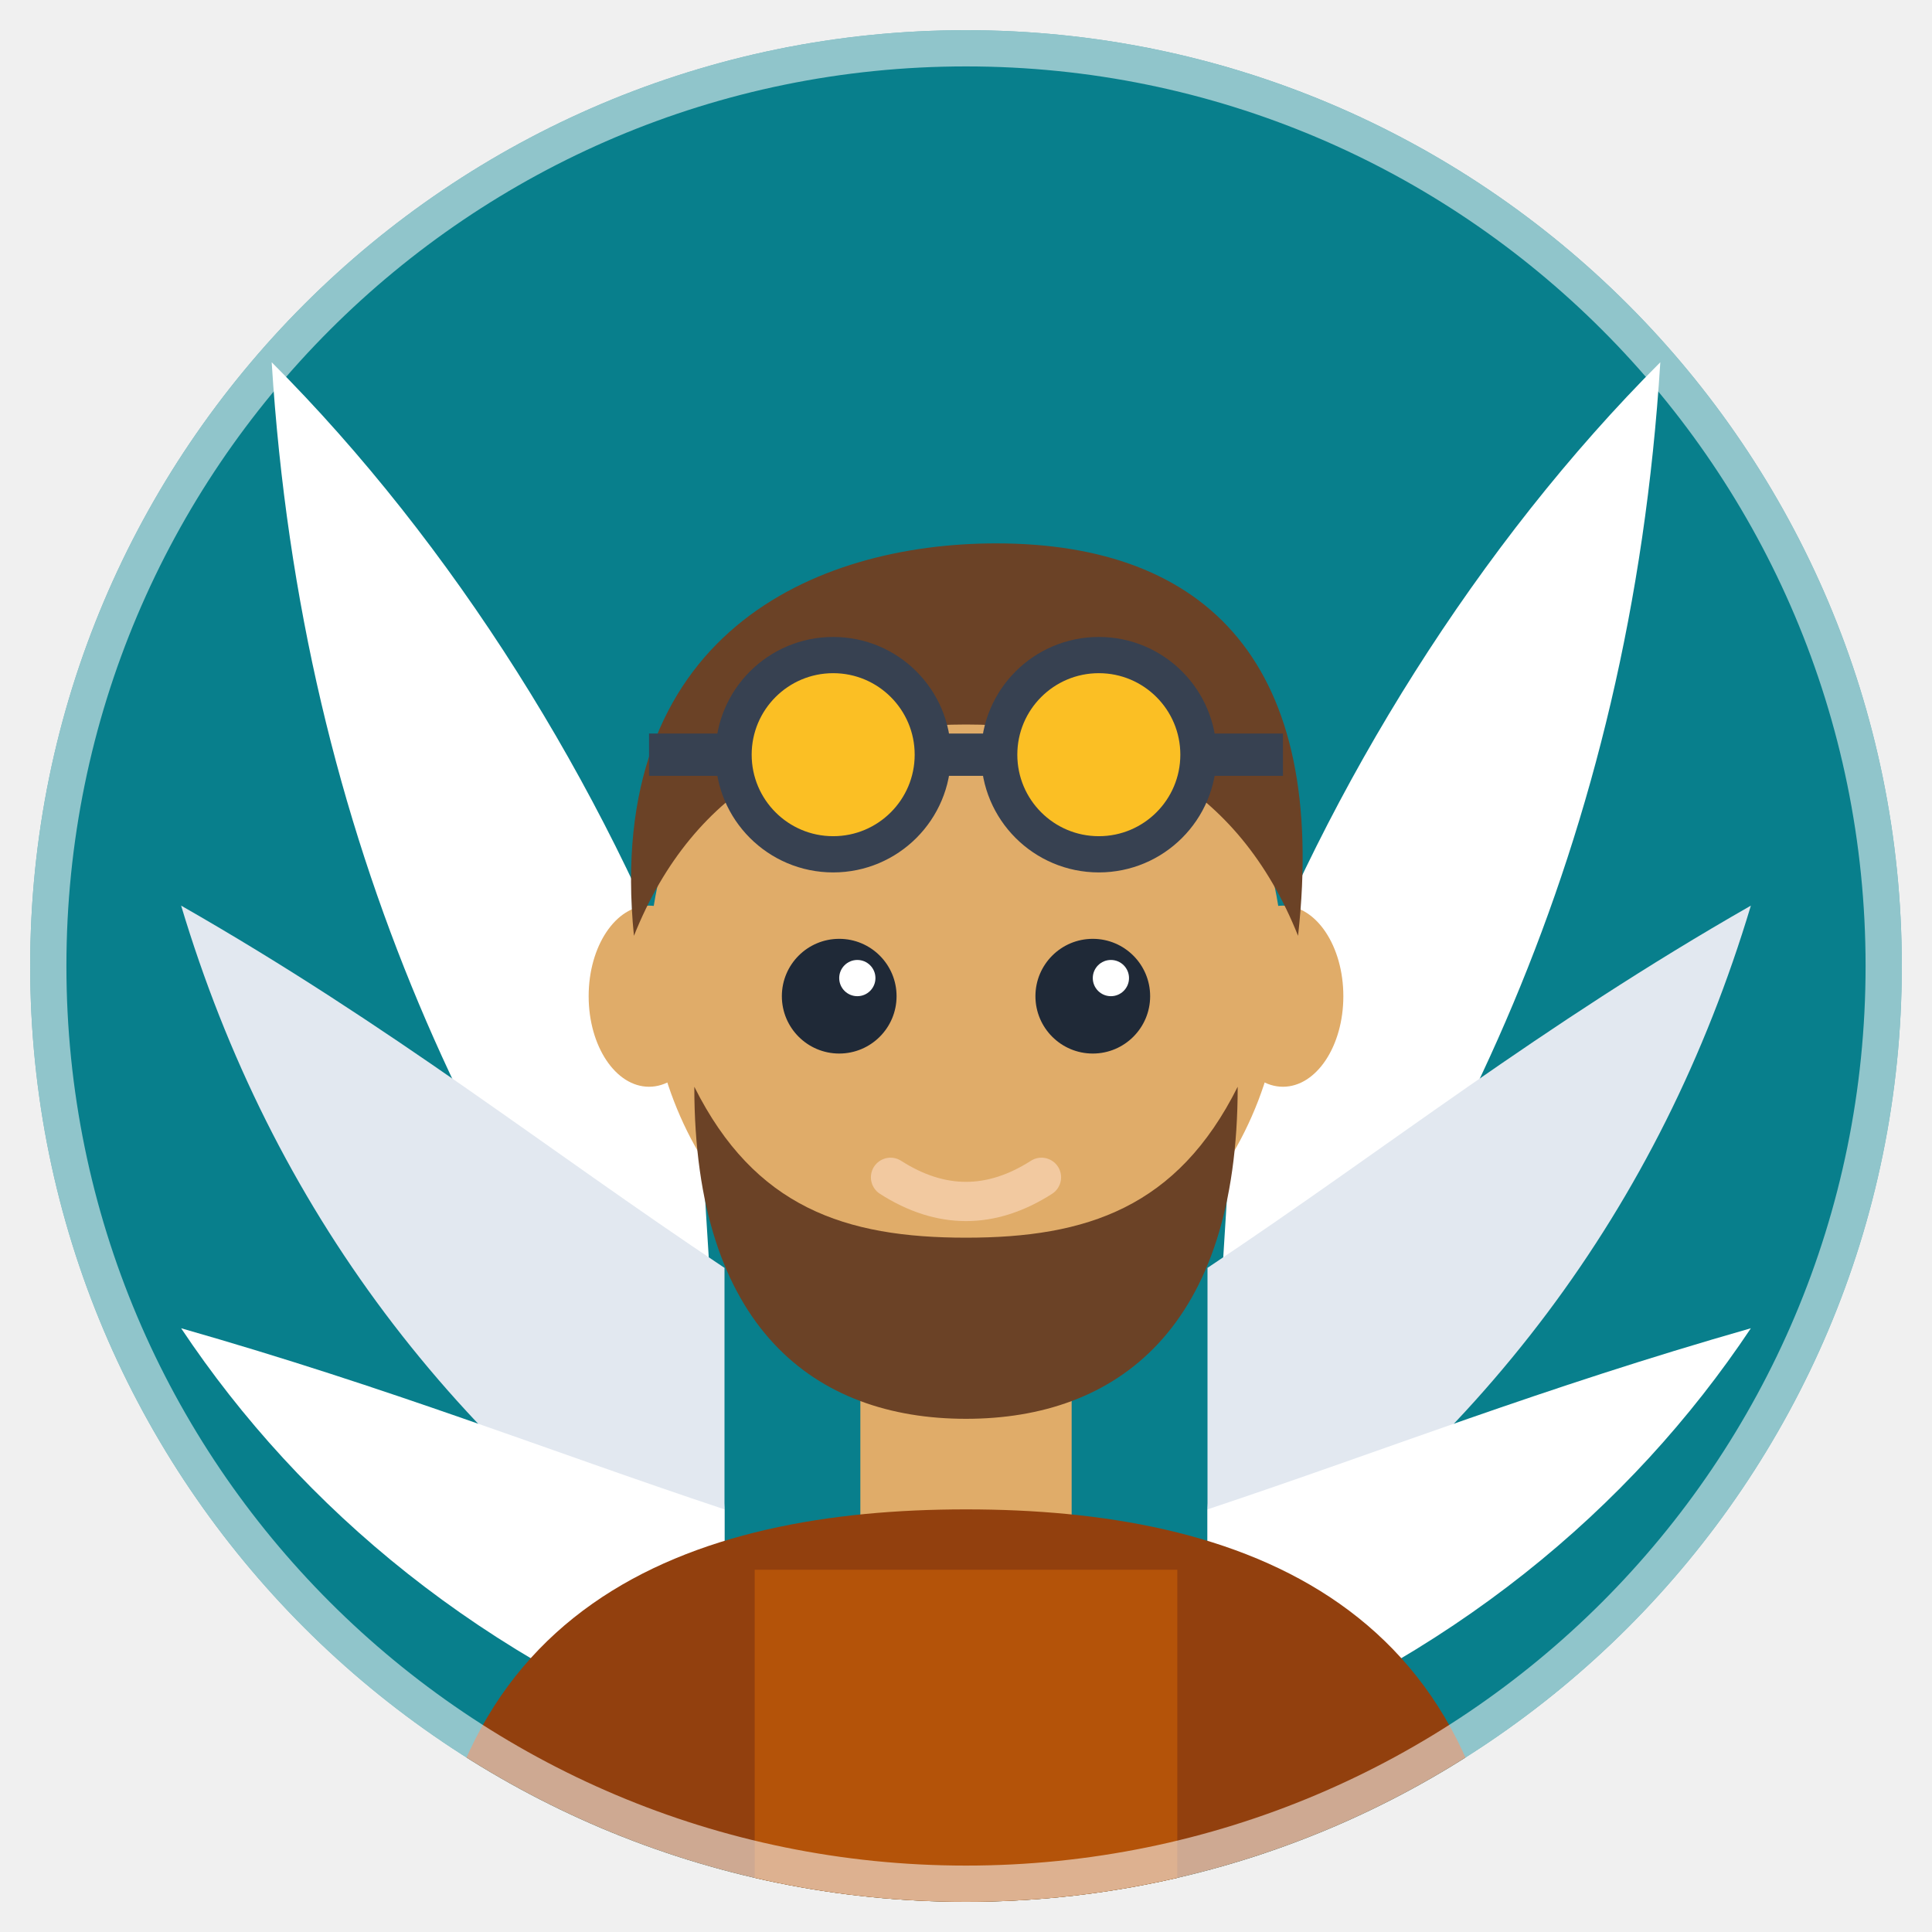
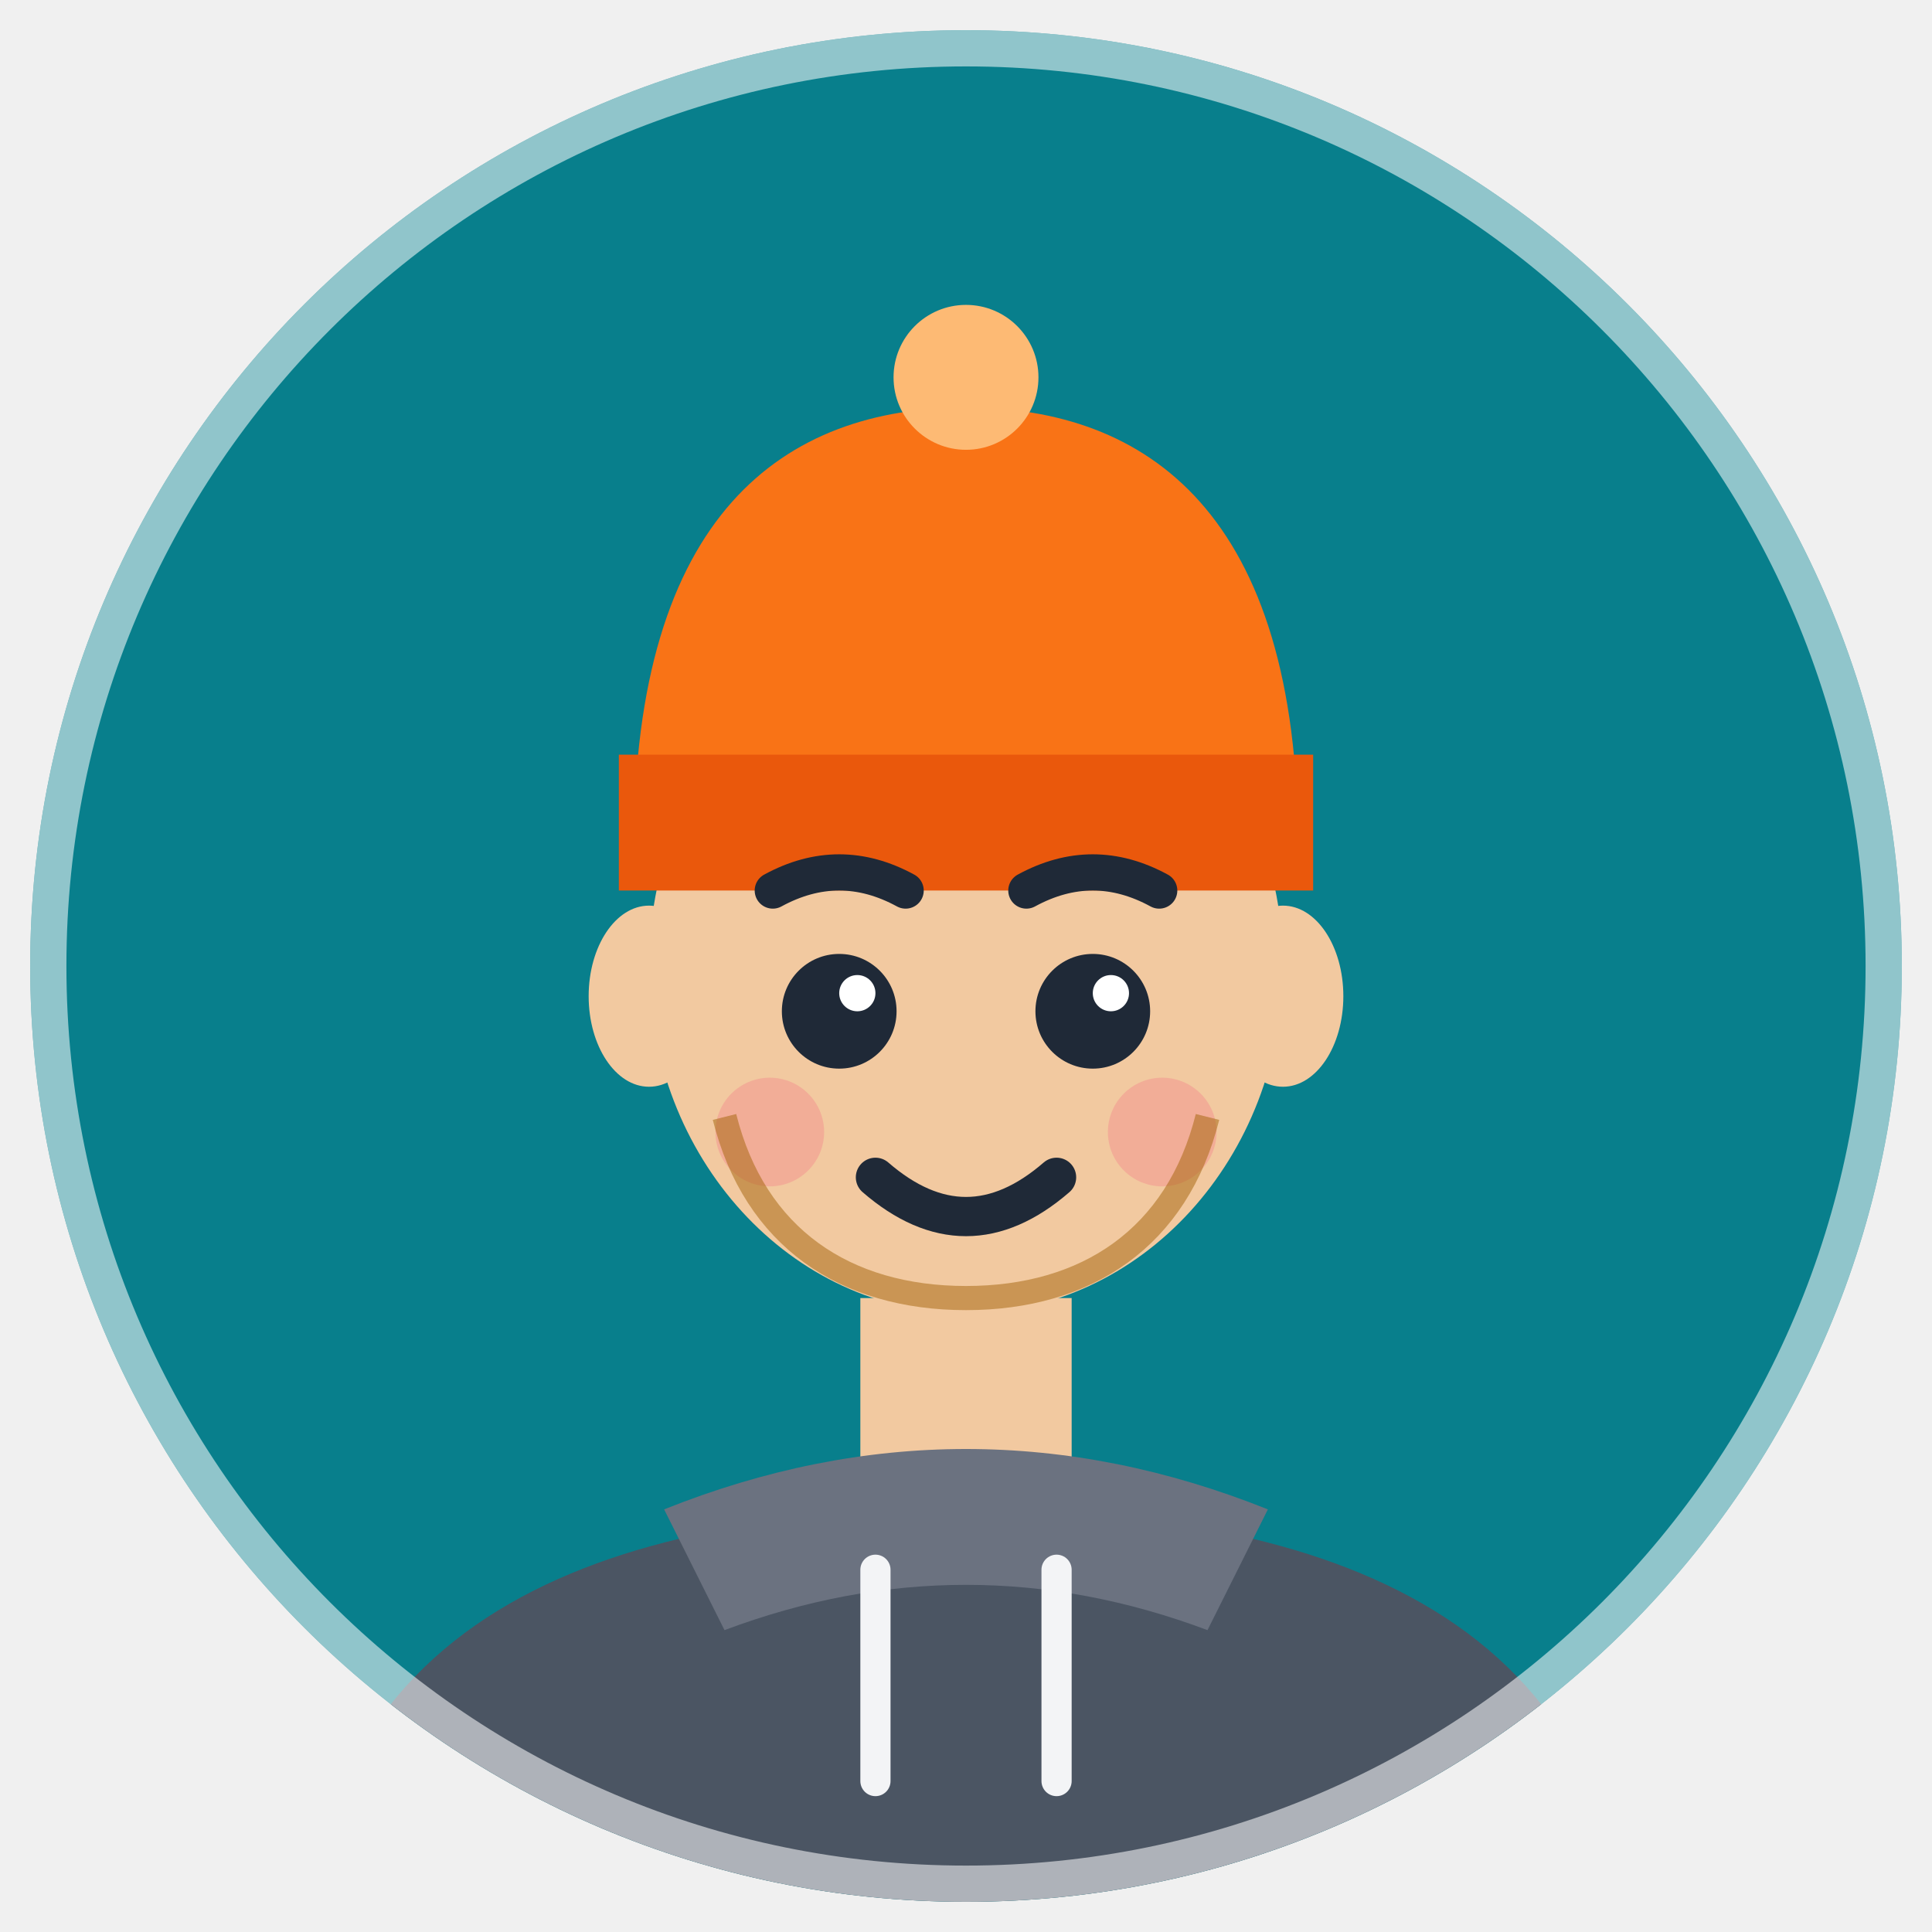
<svg xmlns="http://www.w3.org/2000/svg" viewBox="0 0 64 64" width="64" height="64">
  <defs>
    <clipPath id="clip-daedalus">
      <circle cx="32" cy="32" r="31" />
    </clipPath>
  </defs>
  <circle cx="32" cy="32" r="31" fill="#087F8C" />
  <g clip-path="url(#clip-daedalus)">
-     <path d="M24 50 C16 40 10 28 9 12 C15 18 20 26 23 34 Z" fill="#FFFFFF" />
-     <path d="M24 54 C15 48 9 40 6 30 C13 34 18 38 24 42 Z" fill="#E2E8F0" />
-     <path d="M24 58 C16 55 10 50 6 44 C13 46 18 48 24 50 Z" fill="#FFFFFF" />
-     <path d="M40 50 C48 40 54 28 55 12 C49 18 44 26 41 34 Z" fill="#FFFFFF" />
-     <path d="M40 54 C49 48 55 40 58 30 C51 34 46 38 40 42 Z" fill="#E2E8F0" />
-     <path d="M40 58 C48 55 54 50 58 44 C51 46 46 48 40 50 Z" fill="#FFFFFF" />
-     <rect x="28.5" y="43" width="7" height="9" fill="#E0AC69" />
-     <path d="M14 66 C14 53 23.0 50 32 50 C41.0 50 50 53 50 66 Z" fill="#92400E" />
-     <path d="M25 52 H39 V66 H25 Z" fill="#B45309" />
-     <ellipse cx="21.5" cy="33" rx="2" ry="3" fill="#E0AC69" />
-     <ellipse cx="42.5" cy="33" rx="2" ry="3" fill="#E0AC69" />
-     <ellipse cx="32" cy="32" rx="10.5" ry="11.5" fill="#E0AC69" />
-     <path d="M21 31 C20 21 27 18 33 18 C40 18 44 22 43 31 C41 26 37 24 32 24 C27 24 23 26 21 31 Z" fill="#6B4226" />
-     <path d="M23 36 C23 44 27 47 32 47 C37 47 41 44 41 36 C39 40 36 41 32 41 C28 41 25 40 23 36 Z" fill="#6B4226" />
-     <path d="M21.5 25 H42.5" stroke="#374151" stroke-width="1.4" />
-     <circle cx="27.6" cy="25" r="3.3" fill="#FBBF24" stroke="#374151" stroke-width="1.2" />
-     <circle cx="36.4" cy="25" r="3.3" fill="#FBBF24" stroke="#374151" stroke-width="1.2" />
-     <circle cx="27.8" cy="33" r="1.9" fill="#1F2937" />
-     <circle cx="28.4" cy="32.4" r="0.6" fill="#FFFFFF" />
-     <circle cx="36.2" cy="33" r="1.9" fill="#1F2937" />
-     <circle cx="36.8" cy="32.4" r="0.6" fill="#FFFFFF" />
-     <path d="M29.5 39 Q32 40.6 34.5 39" stroke="#F2C9A0" stroke-width="1.3" fill="none" stroke-linecap="round" />
+     <rect x="28.5" y="43" width="7" height="9" fill="#F2C9A0" />
+     <path d="M10 66 C10 53 21.0 50 32 50 C43.0 50 54 53 54 66 Z" fill="#4B5563" />
+     <path d="M22 50 Q32 46 42 50 L40 54 Q32 51 24 54 Z" fill="#6B7280" />
+     <path d="M29 52 V59 M35 52 V59" stroke="#F3F4F6" stroke-width="1" stroke-linecap="round" />
+     <ellipse cx="21.5" cy="33" rx="2" ry="3" fill="#F2C9A0" />
+     <ellipse cx="42.5" cy="33" rx="2" ry="3" fill="#F2C9A0" />
+     <ellipse cx="32" cy="32" rx="10.5" ry="11.5" fill="#F2C9A0" />
+     <path d="M21 28 C21 17 26 13.5 32 13.5 C38 13.5 43 17 43 28 Z" fill="#F97316" />
+     <path d="M20.5 25 H43.5 V29.5 H20.5 Z" fill="#EA580C" />
+     <circle cx="32" cy="12.5" r="2.4" fill="#FDBA74" />
+     <path d="M25.6 29.5 Q27.8 28.3 30.0 29.5" stroke="#1F2937" stroke-width="1.2" fill="none" stroke-linecap="round" />
+     <path d="M34.0 29.5 Q36.2 28.3 38.4 29.5" stroke="#1F2937" stroke-width="1.2" fill="none" stroke-linecap="round" />
+     <circle cx="27.8" cy="33.5" r="1.9" fill="#1F2937" />
+     <circle cx="28.4" cy="32.9" r="0.6" fill="#FFFFFF" />
+     <circle cx="36.2" cy="33.5" r="1.9" fill="#1F2937" />
+     <circle cx="36.8" cy="32.9" r="0.6" fill="#FFFFFF" />
+     <circle cx="25.5" cy="37.5" r="1.8" fill="#F28C8C" opacity=".45" />
+     <circle cx="38.5" cy="37.5" r="1.8" fill="#F28C8C" opacity=".45" />
+     <path d="M29 39.0 Q32 41.6 35 39.0" stroke="#1F2937" stroke-width="1.3" fill="none" stroke-linecap="round" />
+     <path d="M24 37 C25 41 28 43 32 43 C36 43 39 41 40 37" stroke="#A16207" stroke-width=".8" fill="none" opacity=".5" />
  </g>
  <circle cx="32" cy="32" r="30.4" fill="none" stroke="#FFFFFF" stroke-opacity=".55" stroke-width="1.2" />
</svg>
